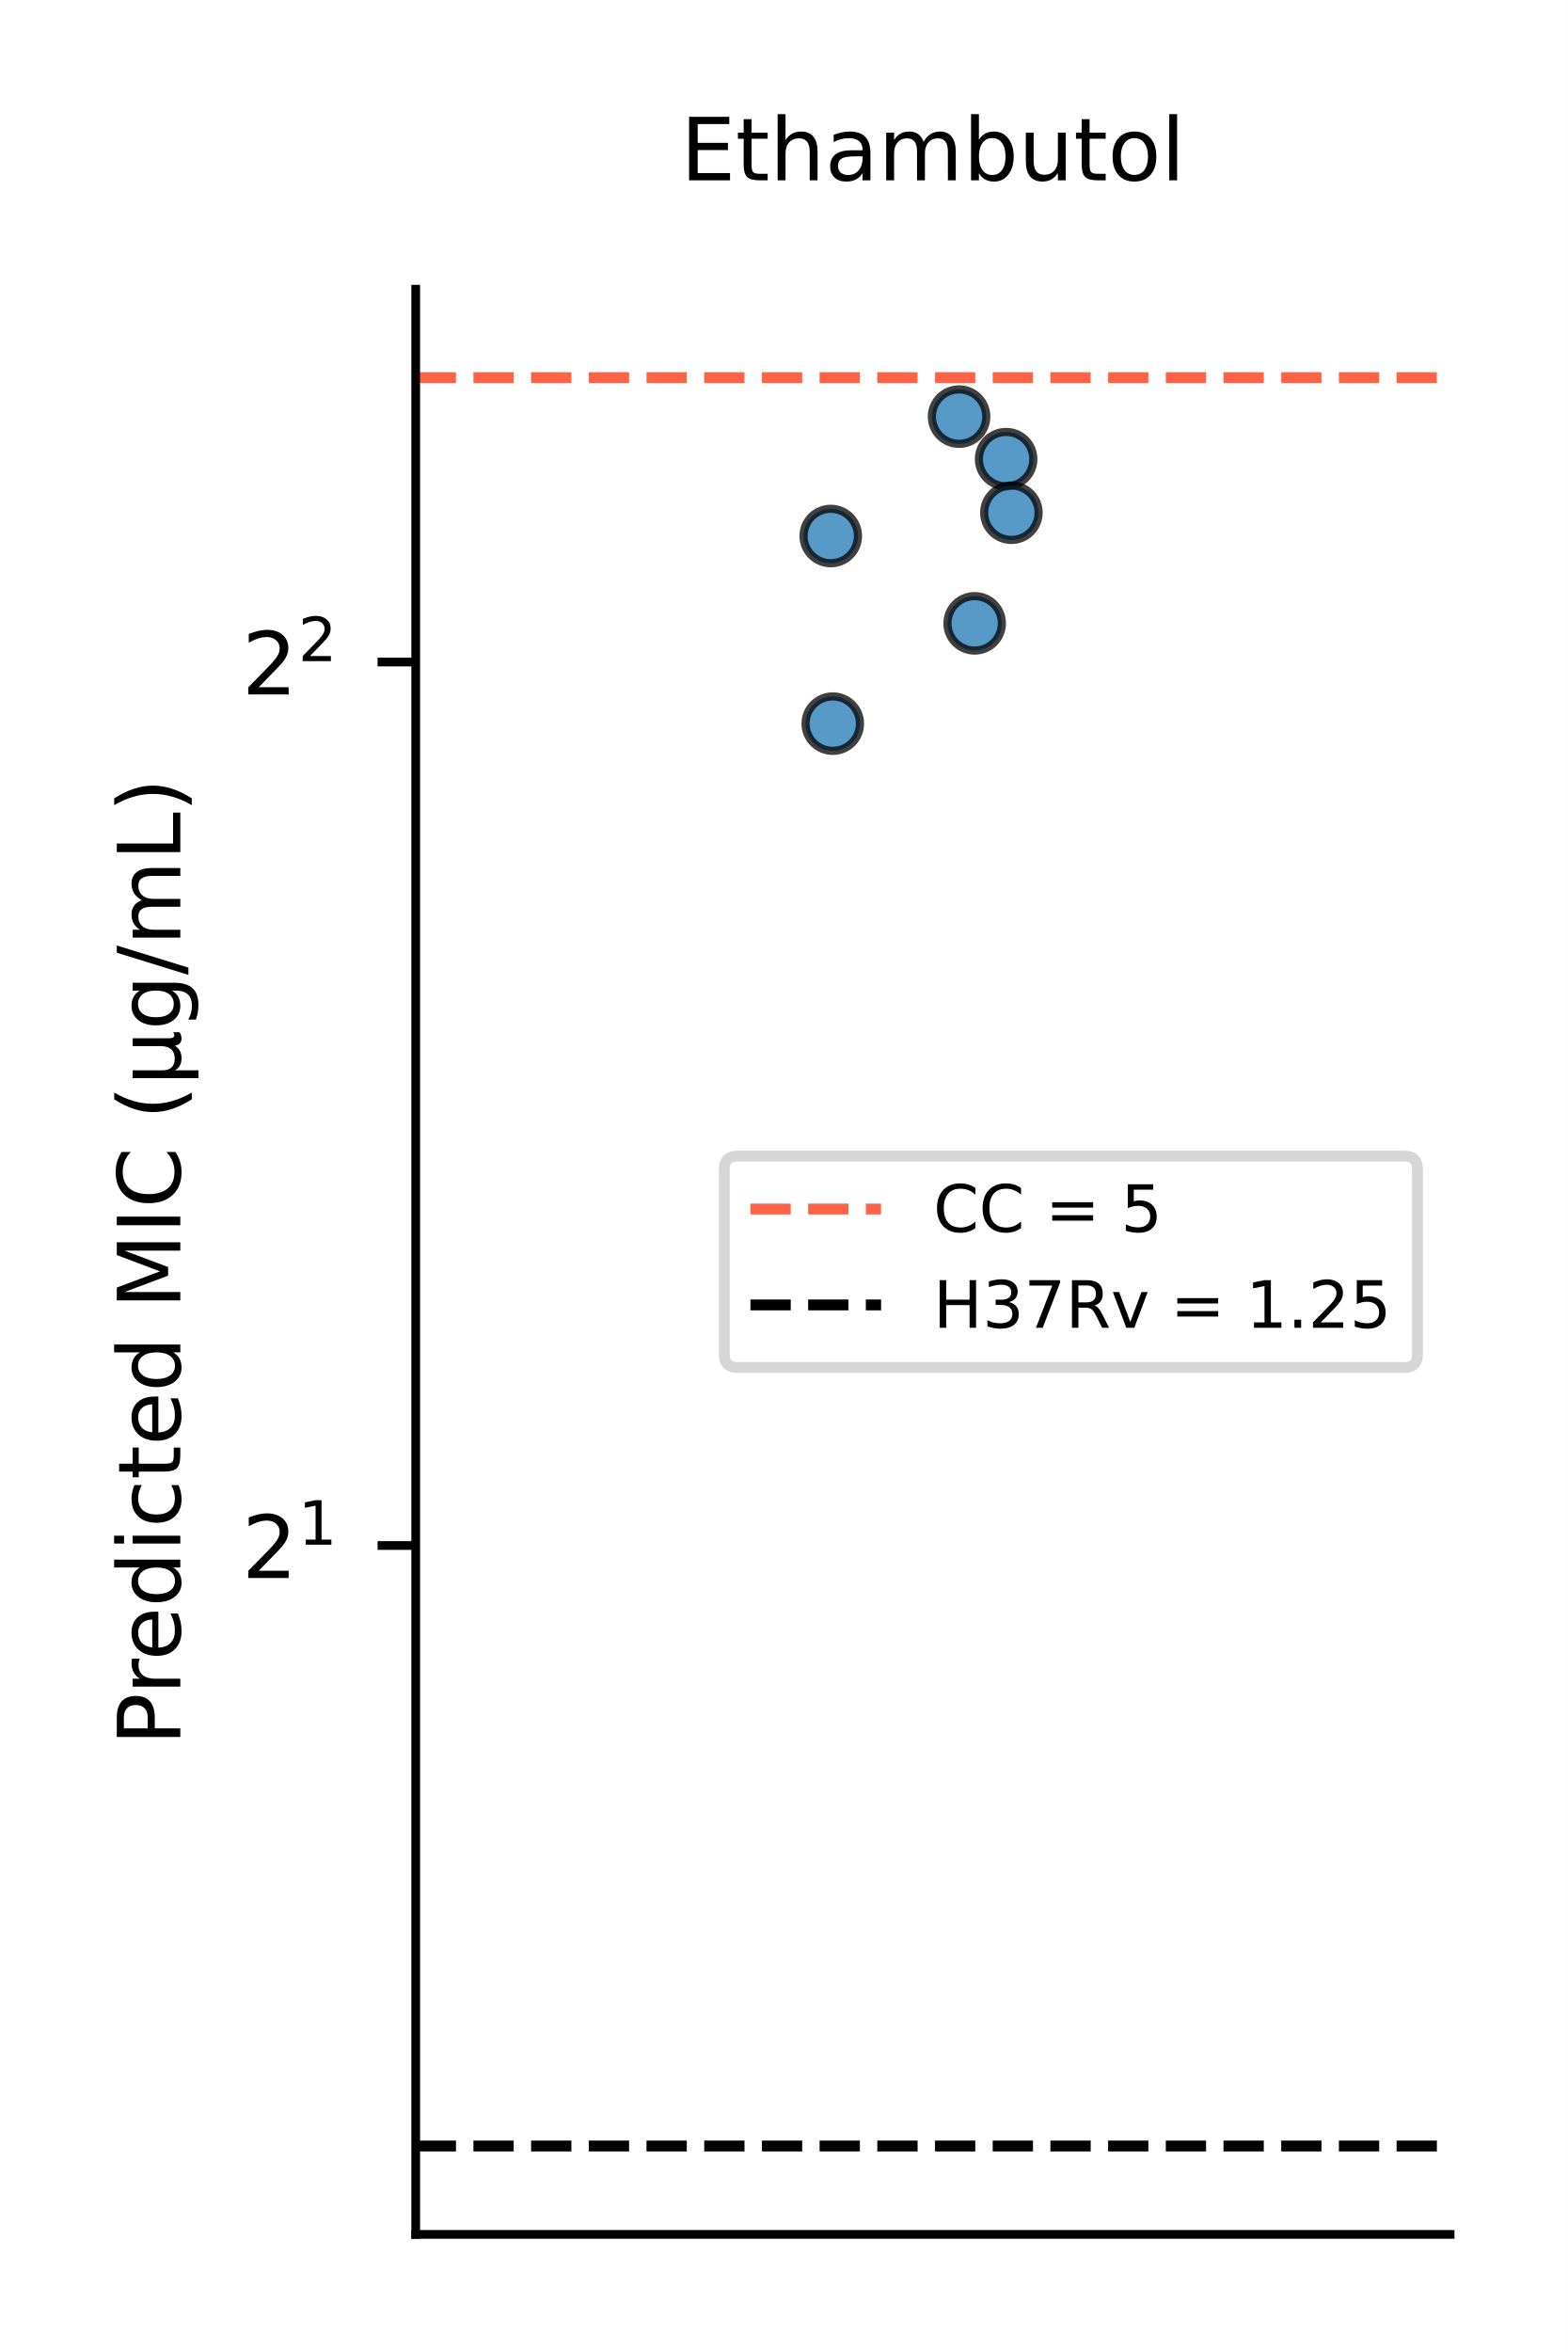
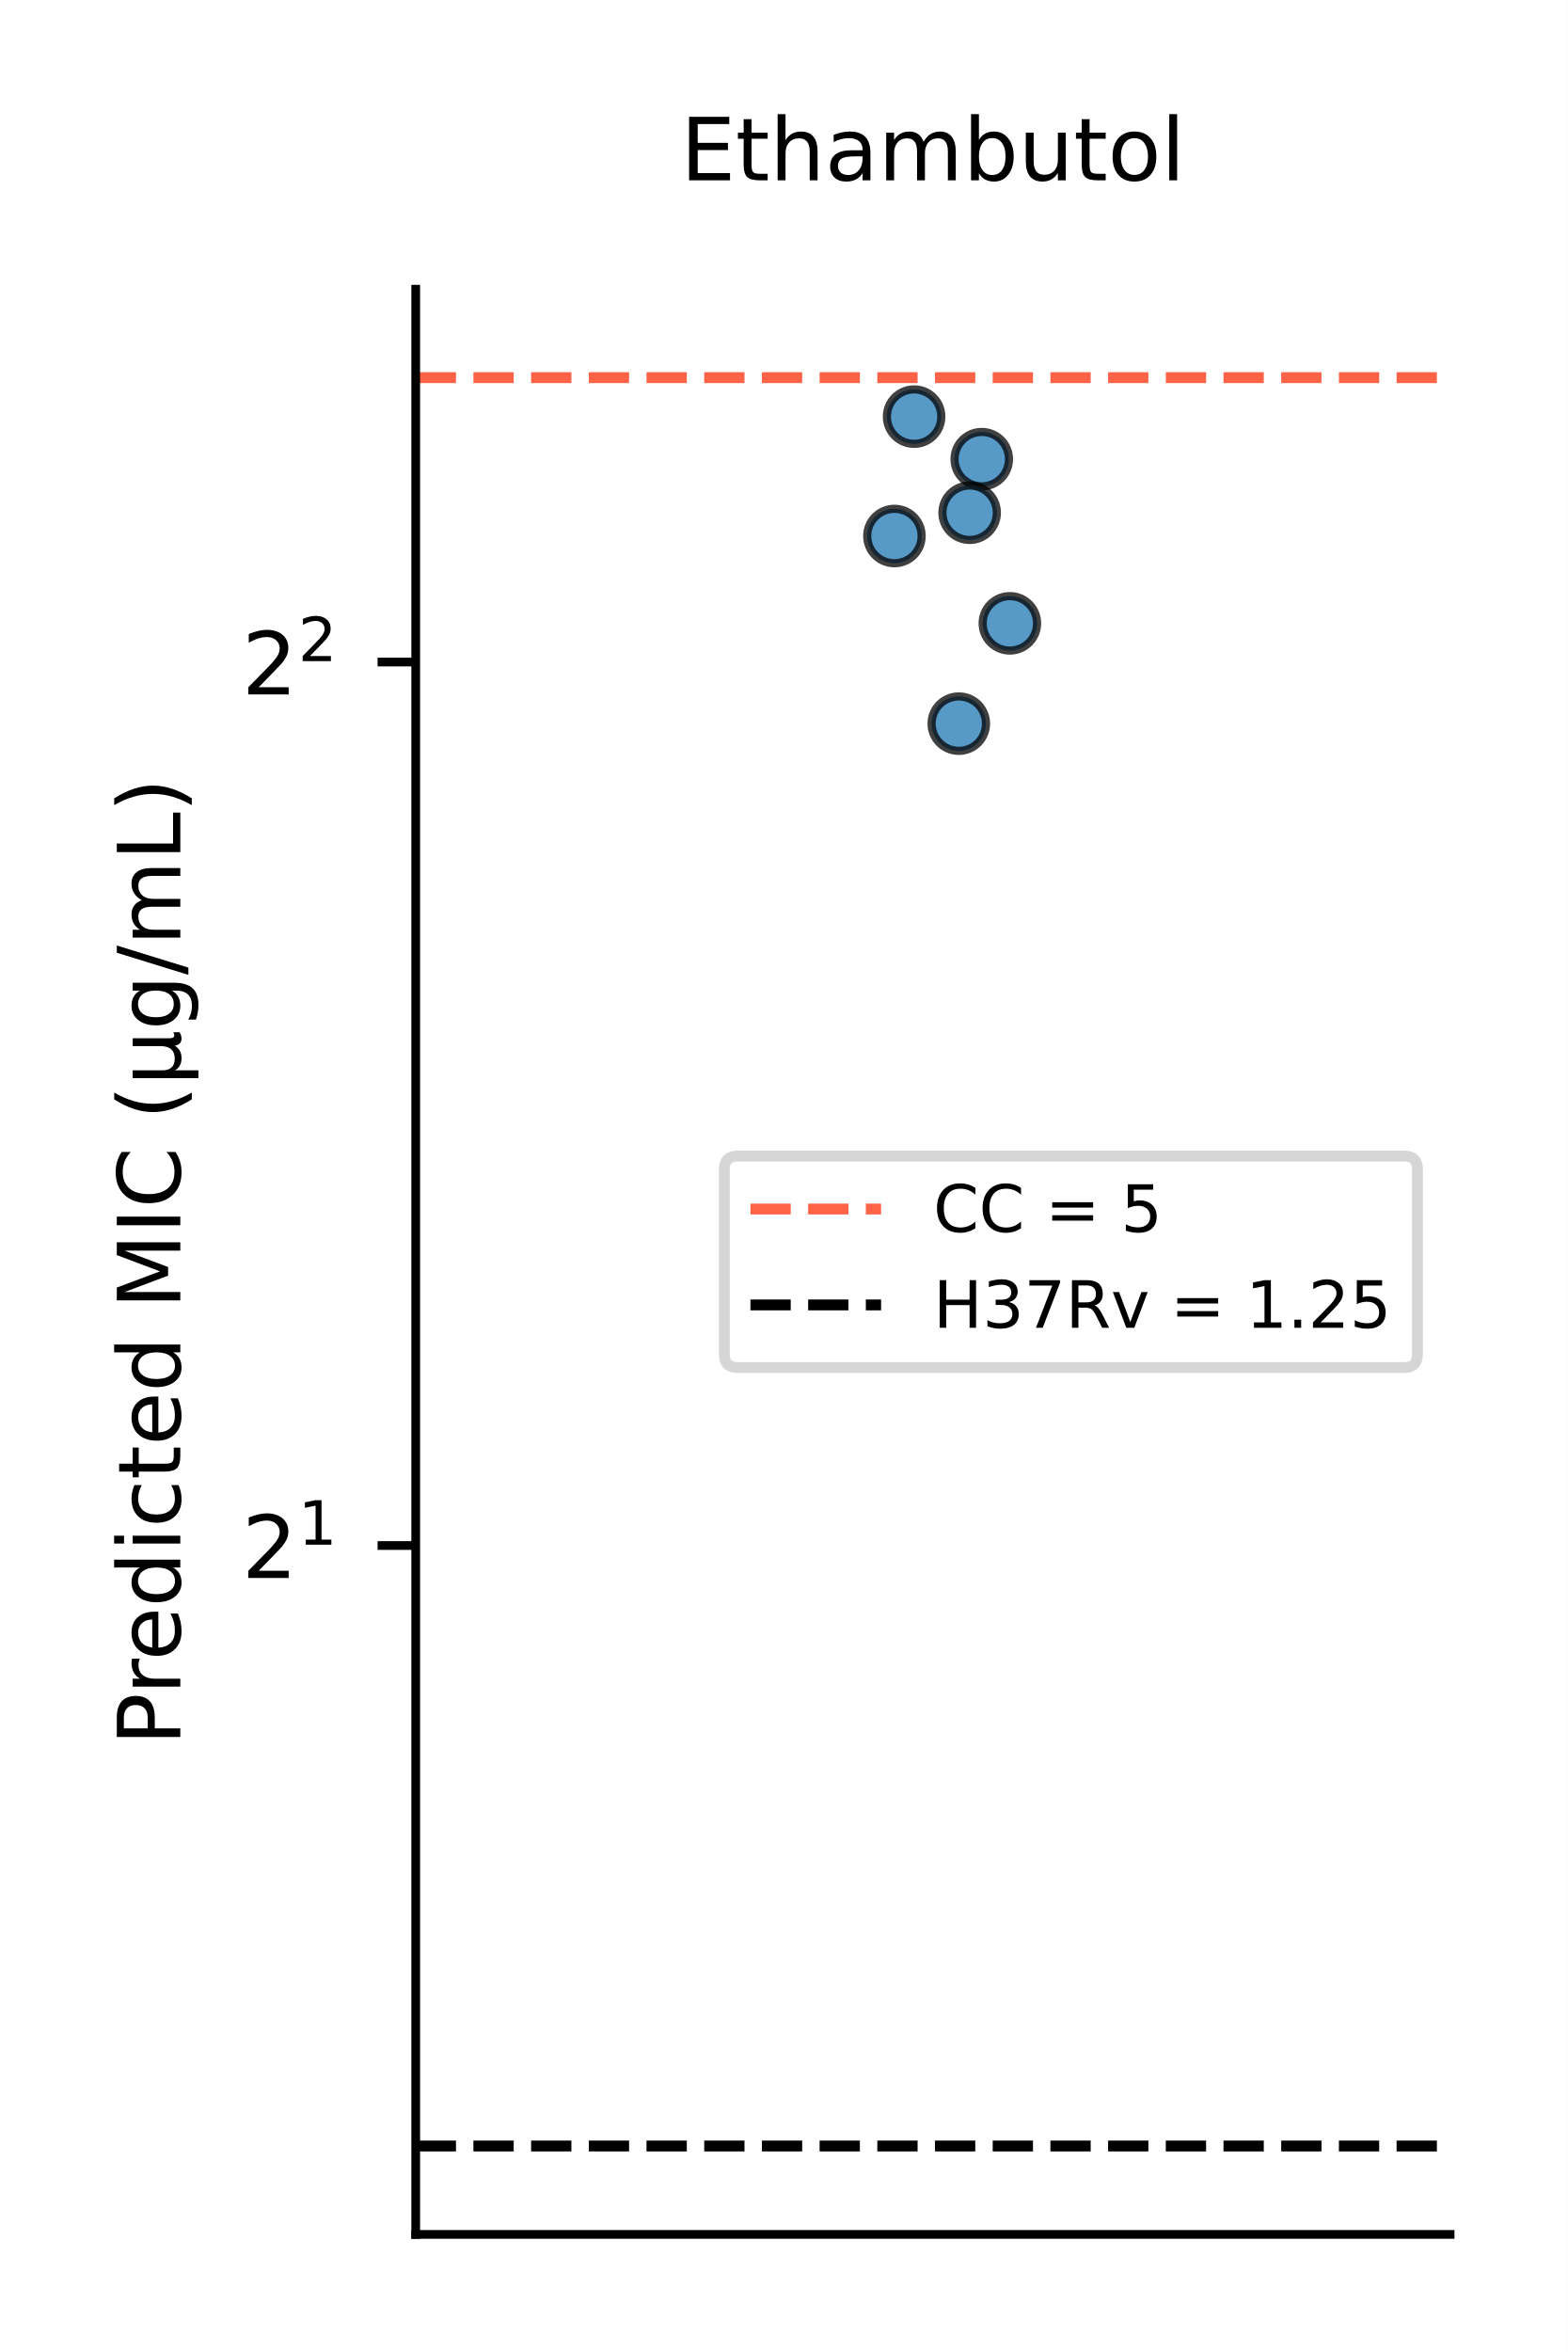
<svg xmlns="http://www.w3.org/2000/svg" xmlns:xlink="http://www.w3.org/1999/xlink" width="144pt" height="216pt" viewBox="0 0 144 216" version="1.1">
  <defs>
    <style type="text/css">*{stroke-linejoin: round; stroke-linecap: butt}</style>
  </defs>
  <g id="figure_1">
    <g id="patch_1">
      <path d="M 0 216  L 144 216  L 144 0  L 0 0  z " style="fill: #ffffff" />
    </g>
    <g id="axes_1">
      <g id="patch_2">
        <path d="M 38.185 205.2  L 133.2 205.2  L 133.2 26.56  L 38.185 26.56  z " style="fill: #ffffff" />
      </g>
      <g id="line2d_1">
-         <path d="M 38.185 34.68  L 133.2 34.68  " clip-path="url(#pa513b62344)" style="fill: none; stroke-dasharray: 3.7,1.6; stroke-dashoffset: 0; stroke: #ff6347" />
+         <path d="M 38.185 34.68  L 133.2 34.68  " clip-path="url(#p94de9298cc)" style="fill: none; stroke-dasharray: 3.7,1.6; stroke-dashoffset: 0; stroke: #ff6347" />
      </g>
      <g id="line2d_2">
-         <path d="M 38.185 197.08  L 133.2 197.08  " clip-path="url(#pa513b62344)" style="fill: none; stroke-dasharray: 3.7,1.6; stroke-dashoffset: 0; stroke: #000000" />
+         <path d="M 38.185 197.08  L 133.2 197.08  " clip-path="url(#p94de9298cc)" style="fill: none; stroke-dasharray: 3.7,1.6; stroke-dashoffset: 0; stroke: #000000" />
      </g>
      <g id="matplotlib.axis_1" />
      <g id="matplotlib.axis_2">
        <g id="ytick_1">
          <g id="line2d_3">
            <defs>
-               <path id="m7274e62795" d="M 0 0  L -3.5 0  " style="stroke: #000000; stroke-width: 0.8" />
+               <path id="m6635bc1db3" d="M 0 0  L -3.5 0  " style="stroke: #000000; stroke-width: 0.8" />
            </defs>
            <g>
-               <use xlink:href="#m7274e62795" x="38.185" y="141.934" style="stroke: #000000; stroke-width: 0.8" />
+               <use xlink:href="#m6635bc1db3" x="38.185" y="141.934" style="stroke: #000000; stroke-width: 0.8" />
            </g>
          </g>
          <g id="text_1">
            <g transform="translate(22.22524 144.9731) scale(0.08 -0.08)">
              <defs>
                <path id="DejaVuSans-32" d="M 1228 531  L 3431 531  L 3431 0  L 469 0  L 469 531  Q 828 903 1448 1529  Q 2069 2156 2228 2338  Q 2531 2678 2651 2914  Q 2772 3150 2772 3378  Q 2772 3750 2511 3984  Q 2250 4219 1831 4219  Q 1534 4219 1204 4116  Q 875 4013 500 3803  L 500 4441  Q 881 4594 1212 4672  Q 1544 4750 1819 4750  Q 2544 4750 2975 4387  Q 3406 4025 3406 3419  Q 3406 3131 3298 2873  Q 3191 2616 2906 2266  Q 2828 2175 2409 1742  Q 1991 1309 1228 531  z " transform="scale(0.015625)" />
                <path id="DejaVuSans-31" d="M 794 531  L 1825 531  L 1825 4091  L 703 3866  L 703 4441  L 1819 4666  L 2450 4666  L 2450 531  L 3481 531  L 3481 0  L 794 0  L 794 531  z " transform="scale(0.015625)" />
              </defs>
              <use xlink:href="#DejaVuSans-32" transform="translate(0 0.684375)" />
              <use xlink:href="#DejaVuSans-31" transform="translate(64.58008 38.96563) scale(0.7)" />
            </g>
          </g>
        </g>
        <g id="ytick_2">
          <g id="line2d_4">
            <g>
-               <use xlink:href="#m7274e62795" x="38.185" y="60.799" style="stroke: #000000; stroke-width: 0.8" />
+               <use xlink:href="#m6635bc1db3" x="38.185" y="60.799" style="stroke: #000000; stroke-width: 0.8" />
            </g>
          </g>
          <g id="text_2">
            <g transform="translate(22.22524 63.83878) scale(0.08 -0.08)">
              <use xlink:href="#DejaVuSans-32" transform="translate(0 0.765625)" />
              <use xlink:href="#DejaVuSans-32" transform="translate(64.58008 39.04688) scale(0.7)" />
            </g>
          </g>
        </g>
        <g id="text_3">
          <g transform="translate(16.56149 160.3013) rotate(-90) scale(0.08 -0.08)">
            <defs>
              <path id="DejaVuSans-50" d="M 1259 4147  L 1259 2394  L 2053 2394  Q 2494 2394 2734 2622  Q 2975 2850 2975 3272  Q 2975 3691 2734 3919  Q 2494 4147 2053 4147  L 1259 4147  z M 628 4666  L 2053 4666  Q 2838 4666 3239 4311  Q 3641 3956 3641 3272  Q 3641 2581 3239 2228  Q 2838 1875 2053 1875  L 1259 1875  L 1259 0  L 628 0  L 628 4666  z " transform="scale(0.015625)" />
              <path id="DejaVuSans-72" d="M 2631 2963  Q 2534 3019 2420 3045  Q 2306 3072 2169 3072  Q 1681 3072 1420 2755  Q 1159 2438 1159 1844  L 1159 0  L 581 0  L 581 3500  L 1159 3500  L 1159 2956  Q 1341 3275 1631 3429  Q 1922 3584 2338 3584  Q 2397 3584 2469 3576  Q 2541 3569 2628 3553  L 2631 2963  z " transform="scale(0.015625)" />
              <path id="DejaVuSans-65" d="M 3597 1894  L 3597 1613  L 953 1613  Q 991 1019 1311 708  Q 1631 397 2203 397  Q 2534 397 2845 478  Q 3156 559 3463 722  L 3463 178  Q 3153 47 2828 -22  Q 2503 -91 2169 -91  Q 1331 -91 842 396  Q 353 884 353 1716  Q 353 2575 817 3079  Q 1281 3584 2069 3584  Q 2775 3584 3186 3129  Q 3597 2675 3597 1894  z M 3022 2063  Q 3016 2534 2758 2815  Q 2500 3097 2075 3097  Q 1594 3097 1305 2825  Q 1016 2553 972 2059  L 3022 2063  z " transform="scale(0.015625)" />
              <path id="DejaVuSans-64" d="M 2906 2969  L 2906 4863  L 3481 4863  L 3481 0  L 2906 0  L 2906 525  Q 2725 213 2448 61  Q 2172 -91 1784 -91  Q 1150 -91 751 415  Q 353 922 353 1747  Q 353 2572 751 3078  Q 1150 3584 1784 3584  Q 2172 3584 2448 3432  Q 2725 3281 2906 2969  z M 947 1747  Q 947 1113 1208 752  Q 1469 391 1925 391  Q 2381 391 2643 752  Q 2906 1113 2906 1747  Q 2906 2381 2643 2742  Q 2381 3103 1925 3103  Q 1469 3103 1208 2742  Q 947 2381 947 1747  z " transform="scale(0.015625)" />
              <path id="DejaVuSans-69" d="M 603 3500  L 1178 3500  L 1178 0  L 603 0  L 603 3500  z M 603 4863  L 1178 4863  L 1178 4134  L 603 4134  L 603 4863  z " transform="scale(0.015625)" />
              <path id="DejaVuSans-63" d="M 3122 3366  L 3122 2828  Q 2878 2963 2633 3030  Q 2388 3097 2138 3097  Q 1578 3097 1268 2742  Q 959 2388 959 1747  Q 959 1106 1268 751  Q 1578 397 2138 397  Q 2388 397 2633 464  Q 2878 531 3122 666  L 3122 134  Q 2881 22 2623 -34  Q 2366 -91 2075 -91  Q 1284 -91 818 406  Q 353 903 353 1747  Q 353 2603 823 3093  Q 1294 3584 2113 3584  Q 2378 3584 2631 3529  Q 2884 3475 3122 3366  z " transform="scale(0.015625)" />
              <path id="DejaVuSans-74" d="M 1172 4494  L 1172 3500  L 2356 3500  L 2356 3053  L 1172 3053  L 1172 1153  Q 1172 725 1289 603  Q 1406 481 1766 481  L 2356 481  L 2356 0  L 1766 0  Q 1100 0 847 248  Q 594 497 594 1153  L 594 3053  L 172 3053  L 172 3500  L 594 3500  L 594 4494  L 1172 4494  z " transform="scale(0.015625)" />
              <path id="DejaVuSans-20" transform="scale(0.015625)" />
              <path id="DejaVuSans-4d" d="M 628 4666  L 1569 4666  L 2759 1491  L 3956 4666  L 4897 4666  L 4897 0  L 4281 0  L 4281 4097  L 3078 897  L 2444 897  L 1241 4097  L 1241 0  L 628 0  L 628 4666  z " transform="scale(0.015625)" />
              <path id="DejaVuSans-49" d="M 628 4666  L 1259 4666  L 1259 0  L 628 0  L 628 4666  z " transform="scale(0.015625)" />
              <path id="DejaVuSans-43" d="M 4122 4306  L 4122 3641  Q 3803 3938 3442 4084  Q 3081 4231 2675 4231  Q 1875 4231 1450 3742  Q 1025 3253 1025 2328  Q 1025 1406 1450 917  Q 1875 428 2675 428  Q 3081 428 3442 575  Q 3803 722 4122 1019  L 4122 359  Q 3791 134 3420 21  Q 3050 -91 2638 -91  Q 1578 -91 968 557  Q 359 1206 359 2328  Q 359 3453 968 4101  Q 1578 4750 2638 4750  Q 3056 4750 3426 4639  Q 3797 4528 4122 4306  z " transform="scale(0.015625)" />
              <path id="DejaVuSans-28" d="M 1984 4856  Q 1566 4138 1362 3434  Q 1159 2731 1159 2009  Q 1159 1288 1364 580  Q 1569 -128 1984 -844  L 1484 -844  Q 1016 -109 783 600  Q 550 1309 550 2009  Q 550 2706 781 3412  Q 1013 4119 1484 4856  L 1984 4856  z " transform="scale(0.015625)" />
              <path id="DejaVuSans-b5" d="M 544 -1331  L 544 3500  L 1119 3500  L 1119 1325  Q 1119 872 1334 640  Q 1550 409 1972 409  Q 2434 409 2667 671  Q 2900 934 2900 1459  L 2900 3500  L 3475 3500  L 3475 806  Q 3475 619 3529 530  Q 3584 441 3700 441  Q 3728 441 3778 458  Q 3828 475 3916 513  L 3916 50  Q 3788 -22 3673 -56  Q 3559 -91 3450 -91  Q 3234 -91 3106 31  Q 2978 153 2931 403  Q 2775 156 2548 32  Q 2322 -91 2016 -91  Q 1697 -91 1473 31  Q 1250 153 1119 397  L 1119 -1331  L 544 -1331  z " transform="scale(0.015625)" />
              <path id="DejaVuSans-67" d="M 2906 1791  Q 2906 2416 2648 2759  Q 2391 3103 1925 3103  Q 1463 3103 1205 2759  Q 947 2416 947 1791  Q 947 1169 1205 825  Q 1463 481 1925 481  Q 2391 481 2648 825  Q 2906 1169 2906 1791  z M 3481 434  Q 3481 -459 3084 -895  Q 2688 -1331 1869 -1331  Q 1566 -1331 1297 -1286  Q 1028 -1241 775 -1147  L 775 -588  Q 1028 -725 1275 -790  Q 1522 -856 1778 -856  Q 2344 -856 2625 -561  Q 2906 -266 2906 331  L 2906 616  Q 2728 306 2450 153  Q 2172 0 1784 0  Q 1141 0 747 490  Q 353 981 353 1791  Q 353 2603 747 3093  Q 1141 3584 1784 3584  Q 2172 3584 2450 3431  Q 2728 3278 2906 2969  L 2906 3500  L 3481 3500  L 3481 434  z " transform="scale(0.015625)" />
              <path id="DejaVuSans-2f" d="M 1625 4666  L 2156 4666  L 531 -594  L 0 -594  L 1625 4666  z " transform="scale(0.015625)" />
              <path id="DejaVuSans-6d" d="M 3328 2828  Q 3544 3216 3844 3400  Q 4144 3584 4550 3584  Q 5097 3584 5394 3201  Q 5691 2819 5691 2113  L 5691 0  L 5113 0  L 5113 2094  Q 5113 2597 4934 2840  Q 4756 3084 4391 3084  Q 3944 3084 3684 2787  Q 3425 2491 3425 1978  L 3425 0  L 2847 0  L 2847 2094  Q 2847 2600 2669 2842  Q 2491 3084 2119 3084  Q 1678 3084 1418 2786  Q 1159 2488 1159 1978  L 1159 0  L 581 0  L 581 3500  L 1159 3500  L 1159 2956  Q 1356 3278 1631 3431  Q 1906 3584 2284 3584  Q 2666 3584 2933 3390  Q 3200 3197 3328 2828  z " transform="scale(0.015625)" />
              <path id="DejaVuSans-4c" d="M 628 4666  L 1259 4666  L 1259 531  L 3531 531  L 3531 0  L 628 0  L 628 4666  z " transform="scale(0.015625)" />
              <path id="DejaVuSans-29" d="M 513 4856  L 1013 4856  Q 1481 4119 1714 3412  Q 1947 2706 1947 2009  Q 1947 1309 1714 600  Q 1481 -109 1013 -844  L 513 -844  Q 928 -128 1133 580  Q 1338 1288 1338 2009  Q 1338 2731 1133 3434  Q 928 4138 513 4856  z " transform="scale(0.015625)" />
            </defs>
            <use xlink:href="#DejaVuSans-50" />
            <use xlink:href="#DejaVuSans-72" x="58.553" />
            <use xlink:href="#DejaVuSans-65" x="97.416" />
            <use xlink:href="#DejaVuSans-64" x="158.939" />
            <use xlink:href="#DejaVuSans-69" x="222.416" />
            <use xlink:href="#DejaVuSans-63" x="250.199" />
            <use xlink:href="#DejaVuSans-74" x="305.18" />
            <use xlink:href="#DejaVuSans-65" x="344.389" />
            <use xlink:href="#DejaVuSans-64" x="405.912" />
            <use xlink:href="#DejaVuSans-20" x="469.389" />
            <use xlink:href="#DejaVuSans-4d" x="501.176" />
            <use xlink:href="#DejaVuSans-49" x="587.455" />
            <use xlink:href="#DejaVuSans-43" x="616.947" />
            <use xlink:href="#DejaVuSans-20" x="686.771" />
            <use xlink:href="#DejaVuSans-28" x="718.559" />
            <use xlink:href="#DejaVuSans-b5" x="757.572" />
            <use xlink:href="#DejaVuSans-67" x="821.195" />
            <use xlink:href="#DejaVuSans-2f" x="884.672" />
            <use xlink:href="#DejaVuSans-6d" x="918.363" />
            <use xlink:href="#DejaVuSans-4c" x="1015.775" />
            <use xlink:href="#DejaVuSans-29" x="1071.488" />
          </g>
        </g>
      </g>
      <g id="patch_3">
        <path d="M 38.185 205.2  L 38.185 26.56  " style="fill: none; stroke: #000000; stroke-width: 0.8; stroke-linejoin: miter; stroke-linecap: square" />
      </g>
      <g id="patch_4">
        <path d="M 38.185 205.2  L 133.2 205.2  " style="fill: none; stroke: #000000; stroke-width: 0.8; stroke-linejoin: miter; stroke-linecap: square" />
      </g>
      <g id="PathCollection_1">
        <defs>
-           <path id="m752f09e9a6" d="M 0 2.5  C 0.663 2.5 1.299 2.237 1.768 1.768  C 2.237 1.299 2.5 0.663 2.5 0  C 2.5 -0.663 2.237 -1.299 1.768 -1.768  C 1.299 -2.237 0.663 -2.5 0 -2.5  C -0.663 -2.5 -1.299 -2.237 -1.768 -1.768  C -2.237 -1.299 -2.5 -0.663 -2.5 0  C -2.5 0.663 -2.237 1.299 -1.768 1.768  C -1.299 2.237 -0.663 2.5 0 2.5  z " style="stroke: #000000; stroke-opacity: 0.75; stroke-width: 0.75" />
+           <path id="m058a5902bf" d="M 0 2.5  C 0.663 2.5 1.299 2.237 1.768 1.768  C 2.237 1.299 2.5 0.663 2.5 0  C 2.5 -0.663 2.237 -1.299 1.768 -1.768  C 1.299 -2.237 0.663 -2.5 0 -2.5  C -0.663 -2.5 -1.299 -2.237 -1.768 -1.768  C -2.237 -1.299 -2.5 -0.663 -2.5 0  C -2.5 0.663 -2.237 1.299 -1.768 1.768  C -1.299 2.237 -0.663 2.5 0 2.5  z " style="stroke: #000000; stroke-opacity: 0.75; stroke-width: 0.75" />
        </defs>
-         <g clip-path="url(#pa513b62344)">
-           <use xlink:href="#m752f09e9a6" x="92.416" y="42.167" style="fill: #1f77b4; fill-opacity: 0.75; stroke: #000000; stroke-opacity: 0.75; stroke-width: 0.75" />
-           <use xlink:href="#m752f09e9a6" x="76.495" y="66.457" style="fill: #1f77b4; fill-opacity: 0.75; stroke: #000000; stroke-opacity: 0.75; stroke-width: 0.75" />
-           <use xlink:href="#m752f09e9a6" x="89.528" y="57.246" style="fill: #1f77b4; fill-opacity: 0.75; stroke: #000000; stroke-opacity: 0.75; stroke-width: 0.75" />
-           <use xlink:href="#m752f09e9a6" x="88.096" y="38.262" style="fill: #1f77b4; fill-opacity: 0.75; stroke: #000000; stroke-opacity: 0.75; stroke-width: 0.75" />
-           <use xlink:href="#m752f09e9a6" x="92.901" y="47.087" style="fill: #1f77b4; fill-opacity: 0.75; stroke: #000000; stroke-opacity: 0.75; stroke-width: 0.75" />
-           <use xlink:href="#m752f09e9a6" x="76.31" y="49.226" style="fill: #1f77b4; fill-opacity: 0.75; stroke: #000000; stroke-opacity: 0.75; stroke-width: 0.75" />
+         <g clip-path="url(#p94de9298cc)">
+           <use xlink:href="#m058a5902bf" x="90.18" y="42.167" style="fill: #1f77b4; fill-opacity: 0.75; stroke: #000000; stroke-opacity: 0.75; stroke-width: 0.75" />
+           <use xlink:href="#m058a5902bf" x="88.071" y="66.457" style="fill: #1f77b4; fill-opacity: 0.75; stroke: #000000; stroke-opacity: 0.75; stroke-width: 0.75" />
+           <use xlink:href="#m058a5902bf" x="92.761" y="57.246" style="fill: #1f77b4; fill-opacity: 0.75; stroke: #000000; stroke-opacity: 0.75; stroke-width: 0.75" />
+           <use xlink:href="#m058a5902bf" x="83.965" y="38.262" style="fill: #1f77b4; fill-opacity: 0.75; stroke: #000000; stroke-opacity: 0.75; stroke-width: 0.75" />
+           <use xlink:href="#m058a5902bf" x="89.067" y="47.087" style="fill: #1f77b4; fill-opacity: 0.75; stroke: #000000; stroke-opacity: 0.75; stroke-width: 0.75" />
+           <use xlink:href="#m058a5902bf" x="82.159" y="49.226" style="fill: #1f77b4; fill-opacity: 0.75; stroke: #000000; stroke-opacity: 0.75; stroke-width: 0.75" />
        </g>
      </g>
      <g id="text_4">
        <g transform="translate(62.51325 16.56) scale(0.08 -0.08)">
          <defs>
            <path id="DejaVuSans-45" d="M 628 4666  L 3578 4666  L 3578 4134  L 1259 4134  L 1259 2753  L 3481 2753  L 3481 2222  L 1259 2222  L 1259 531  L 3634 531  L 3634 0  L 628 0  L 628 4666  z " transform="scale(0.015625)" />
            <path id="DejaVuSans-68" d="M 3513 2113  L 3513 0  L 2938 0  L 2938 2094  Q 2938 2591 2744 2837  Q 2550 3084 2163 3084  Q 1697 3084 1428 2787  Q 1159 2491 1159 1978  L 1159 0  L 581 0  L 581 4863  L 1159 4863  L 1159 2956  Q 1366 3272 1645 3428  Q 1925 3584 2291 3584  Q 2894 3584 3203 3211  Q 3513 2838 3513 2113  z " transform="scale(0.015625)" />
            <path id="DejaVuSans-61" d="M 2194 1759  Q 1497 1759 1228 1600  Q 959 1441 959 1056  Q 959 750 1161 570  Q 1363 391 1709 391  Q 2188 391 2477 730  Q 2766 1069 2766 1631  L 2766 1759  L 2194 1759  z M 3341 1997  L 3341 0  L 2766 0  L 2766 531  Q 2569 213 2275 61  Q 1981 -91 1556 -91  Q 1019 -91 701 211  Q 384 513 384 1019  Q 384 1609 779 1909  Q 1175 2209 1959 2209  L 2766 2209  L 2766 2266  Q 2766 2663 2505 2880  Q 2244 3097 1772 3097  Q 1472 3097 1187 3025  Q 903 2953 641 2809  L 641 3341  Q 956 3463 1253 3523  Q 1550 3584 1831 3584  Q 2591 3584 2966 3190  Q 3341 2797 3341 1997  z " transform="scale(0.015625)" />
            <path id="DejaVuSans-62" d="M 3116 1747  Q 3116 2381 2855 2742  Q 2594 3103 2138 3103  Q 1681 3103 1420 2742  Q 1159 2381 1159 1747  Q 1159 1113 1420 752  Q 1681 391 2138 391  Q 2594 391 2855 752  Q 3116 1113 3116 1747  z M 1159 2969  Q 1341 3281 1617 3432  Q 1894 3584 2278 3584  Q 2916 3584 3314 3078  Q 3713 2572 3713 1747  Q 3713 922 3314 415  Q 2916 -91 2278 -91  Q 1894 -91 1617 61  Q 1341 213 1159 525  L 1159 0  L 581 0  L 581 4863  L 1159 4863  L 1159 2969  z " transform="scale(0.015625)" />
            <path id="DejaVuSans-75" d="M 544 1381  L 544 3500  L 1119 3500  L 1119 1403  Q 1119 906 1312 657  Q 1506 409 1894 409  Q 2359 409 2629 706  Q 2900 1003 2900 1516  L 2900 3500  L 3475 3500  L 3475 0  L 2900 0  L 2900 538  Q 2691 219 2414 64  Q 2138 -91 1772 -91  Q 1169 -91 856 284  Q 544 659 544 1381  z M 1991 3584  L 1991 3584  z " transform="scale(0.015625)" />
            <path id="DejaVuSans-6f" d="M 1959 3097  Q 1497 3097 1228 2736  Q 959 2375 959 1747  Q 959 1119 1226 758  Q 1494 397 1959 397  Q 2419 397 2687 759  Q 2956 1122 2956 1747  Q 2956 2369 2687 2733  Q 2419 3097 1959 3097  z M 1959 3584  Q 2709 3584 3137 3096  Q 3566 2609 3566 1747  Q 3566 888 3137 398  Q 2709 -91 1959 -91  Q 1206 -91 779 398  Q 353 888 353 1747  Q 353 2609 779 3096  Q 1206 3584 1959 3584  z " transform="scale(0.015625)" />
            <path id="DejaVuSans-6c" d="M 603 4863  L 1178 4863  L 1178 0  L 603 0  L 603 4863  z " transform="scale(0.015625)" />
          </defs>
          <use xlink:href="#DejaVuSans-45" />
          <use xlink:href="#DejaVuSans-74" x="63.184" />
          <use xlink:href="#DejaVuSans-68" x="102.393" />
          <use xlink:href="#DejaVuSans-61" x="165.771" />
          <use xlink:href="#DejaVuSans-6d" x="227.051" />
          <use xlink:href="#DejaVuSans-62" x="324.463" />
          <use xlink:href="#DejaVuSans-75" x="387.939" />
          <use xlink:href="#DejaVuSans-74" x="451.318" />
          <use xlink:href="#DejaVuSans-6f" x="490.527" />
          <use xlink:href="#DejaVuSans-6c" x="551.709" />
        </g>
      </g>
      <g id="legend_1">
        <g id="patch_5">
          <path d="M 67.732 125.587  L 129 125.587  Q 130.2 125.587 130.2 124.387  L 130.2 107.373  Q 130.2 106.173 129 106.173  L 67.732 106.173  Q 66.532 106.173 66.532 107.373  L 66.532 124.387  Q 66.532 125.587 67.732 125.587  z " style="fill: #ffffff; opacity: 0.8; stroke: #cccccc; stroke-linejoin: miter" />
        </g>
        <g id="line2d_5">
          <path d="M 68.932 111.032  L 74.932 111.032  L 80.932 111.032  " style="fill: none; stroke-dasharray: 3.7,1.6; stroke-dashoffset: 0; stroke: #ff6347" />
        </g>
        <g id="text_5">
          <g transform="translate(85.73156 113.1322) scale(0.06 -0.06)">
            <defs>
              <path id="DejaVuSans-3d" d="M 678 2906  L 4684 2906  L 4684 2381  L 678 2381  L 678 2906  z M 678 1631  L 4684 1631  L 4684 1100  L 678 1100  L 678 1631  z " transform="scale(0.015625)" />
              <path id="DejaVuSans-35" d="M 691 4666  L 3169 4666  L 3169 4134  L 1269 4134  L 1269 2991  Q 1406 3038 1543 3061  Q 1681 3084 1819 3084  Q 2600 3084 3056 2656  Q 3513 2228 3513 1497  Q 3513 744 3044 326  Q 2575 -91 1722 -91  Q 1428 -91 1123 -41  Q 819 9 494 109  L 494 744  Q 775 591 1075 516  Q 1375 441 1709 441  Q 2250 441 2565 725  Q 2881 1009 2881 1497  Q 2881 1984 2565 2268  Q 2250 2553 1709 2553  Q 1456 2553 1204 2497  Q 953 2441 691 2322  L 691 4666  z " transform="scale(0.015625)" />
            </defs>
            <use xlink:href="#DejaVuSans-43" />
            <use xlink:href="#DejaVuSans-43" x="69.824" />
            <use xlink:href="#DejaVuSans-20" x="139.648" />
            <use xlink:href="#DejaVuSans-3d" x="171.436" />
            <use xlink:href="#DejaVuSans-20" x="255.225" />
            <use xlink:href="#DejaVuSans-35" x="287.012" />
          </g>
        </g>
        <g id="line2d_6">
          <path d="M 68.932 119.839  L 74.932 119.839  L 80.932 119.839  " style="fill: none; stroke-dasharray: 3.7,1.6; stroke-dashoffset: 0; stroke: #000000" />
        </g>
        <g id="text_6">
          <g transform="translate(85.73156 121.9391) scale(0.06 -0.06)">
            <defs>
              <path id="DejaVuSans-48" d="M 628 4666  L 1259 4666  L 1259 2753  L 3553 2753  L 3553 4666  L 4184 4666  L 4184 0  L 3553 0  L 3553 2222  L 1259 2222  L 1259 0  L 628 0  L 628 4666  z " transform="scale(0.015625)" />
              <path id="DejaVuSans-33" d="M 2597 2516  Q 3050 2419 3304 2112  Q 3559 1806 3559 1356  Q 3559 666 3084 287  Q 2609 -91 1734 -91  Q 1441 -91 1130 -33  Q 819 25 488 141  L 488 750  Q 750 597 1062 519  Q 1375 441 1716 441  Q 2309 441 2620 675  Q 2931 909 2931 1356  Q 2931 1769 2642 2001  Q 2353 2234 1838 2234  L 1294 2234  L 1294 2753  L 1863 2753  Q 2328 2753 2575 2939  Q 2822 3125 2822 3475  Q 2822 3834 2567 4026  Q 2313 4219 1838 4219  Q 1578 4219 1281 4162  Q 984 4106 628 3988  L 628 4550  Q 988 4650 1302 4700  Q 1616 4750 1894 4750  Q 2613 4750 3031 4423  Q 3450 4097 3450 3541  Q 3450 3153 3228 2886  Q 3006 2619 2597 2516  z " transform="scale(0.015625)" />
              <path id="DejaVuSans-37" d="M 525 4666  L 3525 4666  L 3525 4397  L 1831 0  L 1172 0  L 2766 4134  L 525 4134  L 525 4666  z " transform="scale(0.015625)" />
              <path id="DejaVuSans-52" d="M 2841 2188  Q 3044 2119 3236 1894  Q 3428 1669 3622 1275  L 4263 0  L 3584 0  L 2988 1197  Q 2756 1666 2539 1819  Q 2322 1972 1947 1972  L 1259 1972  L 1259 0  L 628 0  L 628 4666  L 2053 4666  Q 2853 4666 3247 4331  Q 3641 3997 3641 3322  Q 3641 2881 3436 2590  Q 3231 2300 2841 2188  z M 1259 4147  L 1259 2491  L 2053 2491  Q 2509 2491 2742 2702  Q 2975 2913 2975 3322  Q 2975 3731 2742 3939  Q 2509 4147 2053 4147  L 1259 4147  z " transform="scale(0.015625)" />
              <path id="DejaVuSans-76" d="M 191 3500  L 800 3500  L 1894 563  L 2988 3500  L 3597 3500  L 2284 0  L 1503 0  L 191 3500  z " transform="scale(0.015625)" />
              <path id="DejaVuSans-2e" d="M 684 794  L 1344 794  L 1344 0  L 684 0  L 684 794  z " transform="scale(0.015625)" />
            </defs>
            <use xlink:href="#DejaVuSans-48" />
            <use xlink:href="#DejaVuSans-33" x="75.195" />
            <use xlink:href="#DejaVuSans-37" x="138.818" />
            <use xlink:href="#DejaVuSans-52" x="202.441" />
            <use xlink:href="#DejaVuSans-76" x="271.924" />
            <use xlink:href="#DejaVuSans-20" x="331.104" />
            <use xlink:href="#DejaVuSans-3d" x="362.891" />
            <use xlink:href="#DejaVuSans-20" x="446.68" />
            <use xlink:href="#DejaVuSans-31" x="478.467" />
            <use xlink:href="#DejaVuSans-2e" x="542.09" />
            <use xlink:href="#DejaVuSans-32" x="573.877" />
            <use xlink:href="#DejaVuSans-35" x="637.5" />
          </g>
        </g>
      </g>
    </g>
  </g>
  <defs>
-     <clipPath id="pa513b62344">
+     <clipPath id="p94de9298cc">
      <rect x="38.185" y="26.56" width="95.015" height="178.64" />
    </clipPath>
  </defs>
</svg>
